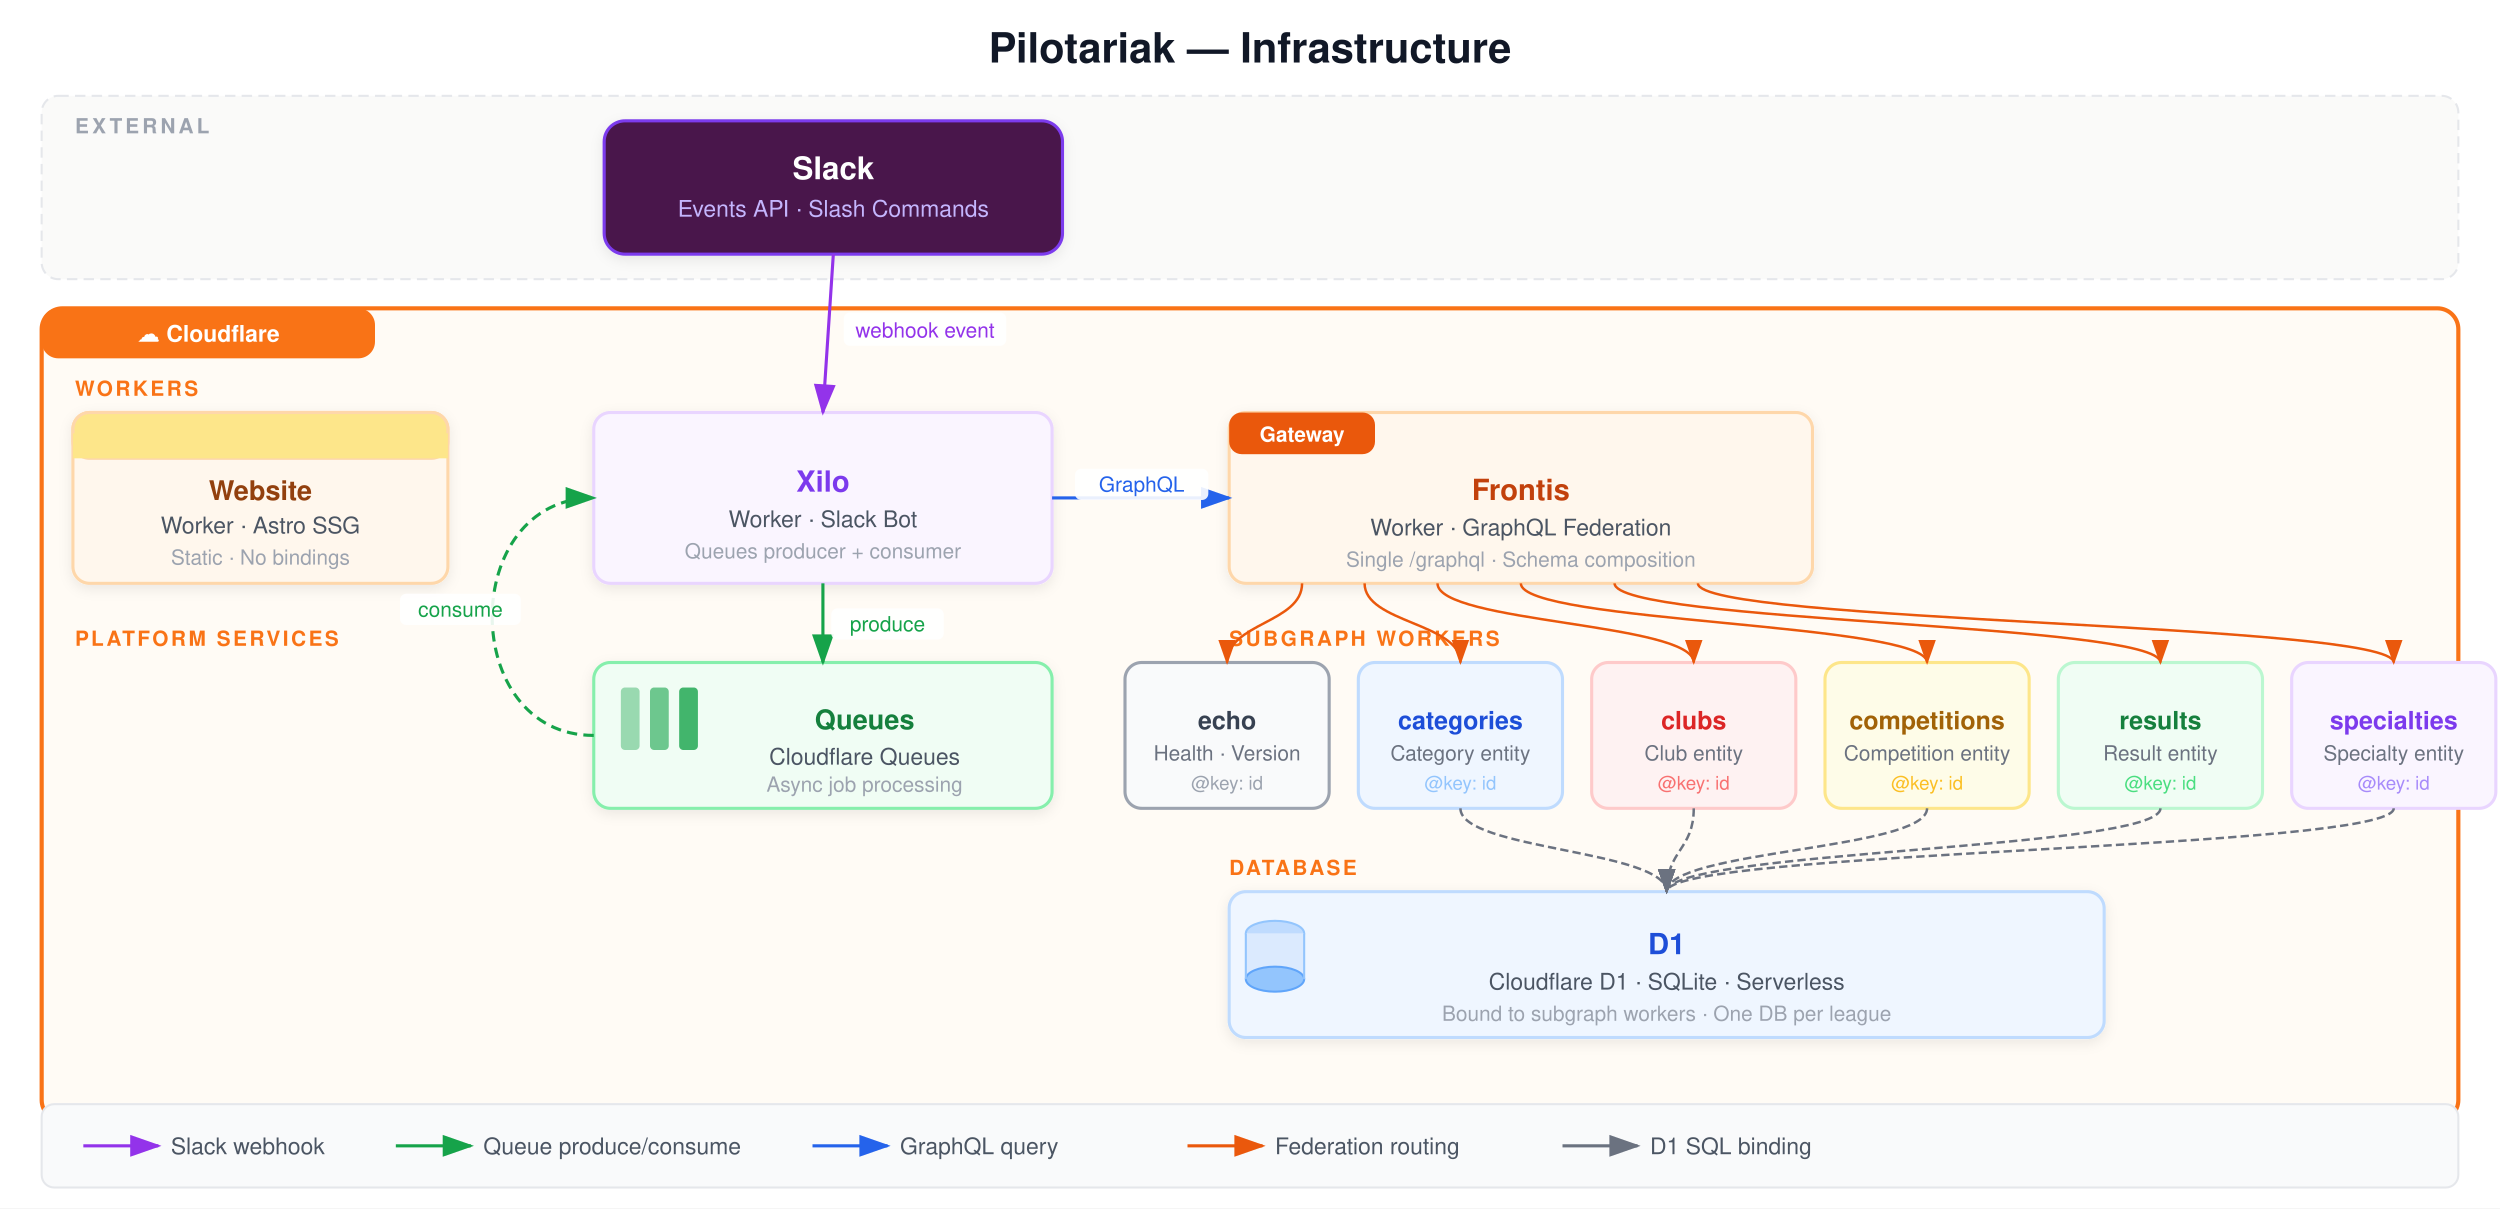
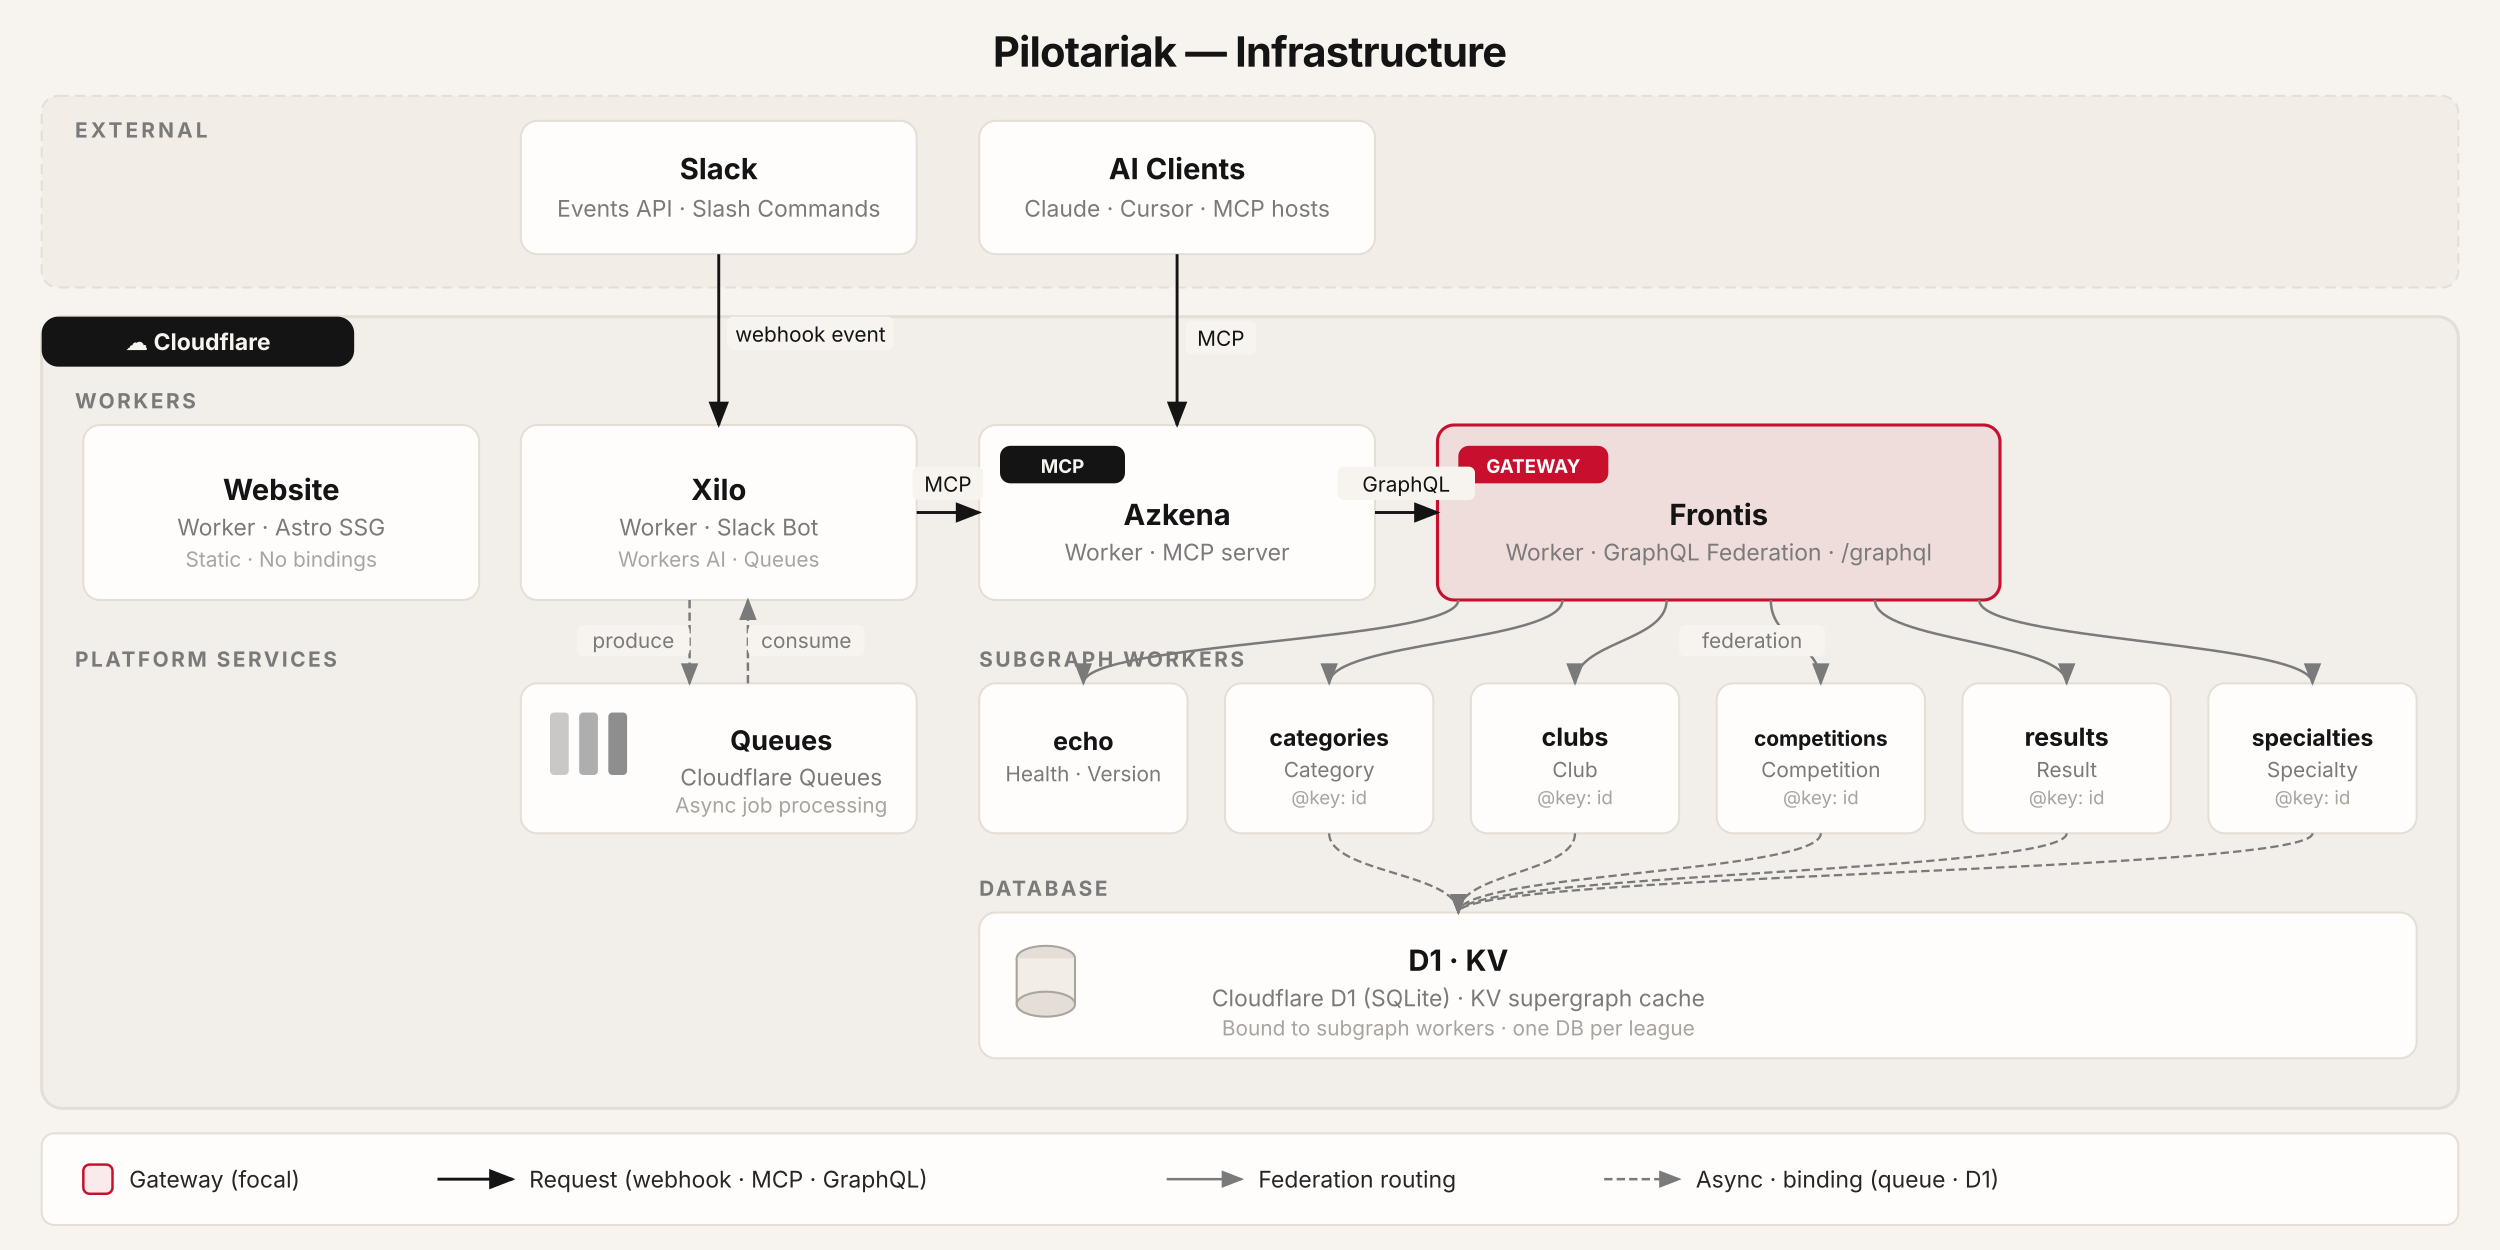
- <svg xmlns="http://www.w3.org/2000/svg" viewBox="0 0 1200 580" width="1200" height="580">
+ <svg xmlns="http://www.w3.org/2000/svg" viewBox="0 0 1200 600" width="1200" height="600">
  <style>
-     text { font-family: 'Helvetica Neue', Helvetica, Arial, sans-serif; }
+     text { font-family: 'Inter', system-ui, -apple-system, 'Segoe UI', sans-serif; }
  </style>
  <defs>
-     <marker id="arr-blue" markerWidth="10" markerHeight="7" refX="9" refY="3.5" orient="auto">
-       <polygon points="0 0, 10 3.5, 0 7" fill="#2563eb" />
+     <marker id="arr-ink" markerWidth="9" markerHeight="7" refX="8" refY="3.5" orient="auto">
+       <polygon points="0 0, 9 3.5, 0 7" fill="#141414" />
    </marker>
-     <marker id="arr-orange" markerWidth="10" markerHeight="7" refX="9" refY="3.5" orient="auto">
-       <polygon points="0 0, 10 3.5, 0 7" fill="#ea580c" />
+     <marker id="arr-muted" markerWidth="9" markerHeight="7" refX="8" refY="3.5" orient="auto">
+       <polygon points="0 0, 9 3.5, 0 7" fill="#7a7a7a" />
    </marker>
-     <marker id="arr-green" markerWidth="10" markerHeight="7" refX="9" refY="3.5" orient="auto">
-       <polygon points="0 0, 10 3.5, 0 7" fill="#16a34a" />
-     </marker>
-     <marker id="arr-purple" markerWidth="10" markerHeight="7" refX="9" refY="3.5" orient="auto">
-       <polygon points="0 0, 10 3.5, 0 7" fill="#9333ea" />
-     </marker>
-     <marker id="arr-gray" markerWidth="10" markerHeight="7" refX="9" refY="3.5" orient="auto">
-       <polygon points="0 0, 10 3.5, 0 7" fill="#6b7280" />
-     </marker>
-     <filter id="shadow" x="-10%" y="-10%" width="120%" height="130%">
-       <feDropShadow dx="0" dy="2" stdDeviation="3" flood-color="#00000014" />
-     </filter>
  </defs>
-   <rect width="1200" height="580" fill="#ffffff" />
-   <text x="600" y="30" text-anchor="middle" font-size="20" font-weight="700" fill="#111827">Pilotariak — Infrastructure</text>
-   <rect x="20" y="46" width="1160" height="88" rx="8" fill="#fafaf9" stroke="#e5e7eb" stroke-width="1" stroke-dasharray="5,3" />
-   <text x="36" y="64" font-size="10" font-weight="700" fill="#9ca3af" letter-spacing="1.5">EXTERNAL</text>
-   <rect x="290" y="58" width="220" height="64" rx="10" fill="#4a154b" stroke="#7c3aed" stroke-width="1.5" filter="url(#shadow)" />
-   <text x="400" y="86" text-anchor="middle" font-size="15" font-weight="700" fill="white">Slack</text>
-   <text x="400" y="104" text-anchor="middle" font-size="11" fill="#c4b5fd">Events API · Slash Commands</text>
-   <rect x="20" y="148" width="1160" height="390" rx="10" fill="#fffbf5" stroke="#f97316" stroke-width="2" />
-   <rect x="20" y="148" width="160" height="24" rx="8" fill="#f97316" />
-   <text x="100" y="164" text-anchor="middle" font-size="11" font-weight="700" fill="white">☁ Cloudflare</text>
-   <text x="36" y="190" font-size="10" font-weight="700" fill="#f97316" letter-spacing="1.2">WORKERS</text>
-   <rect x="35" y="198" width="180" height="82" rx="8" fill="#fff7ed" stroke="#fed7aa" stroke-width="1.5" filter="url(#shadow)" />
-   <rect x="35" y="198" width="180" height="22" rx="8" fill="#fde68a" stroke="#fed7aa" stroke-width="1.5" />
-   <rect x="35" y="208" width="180" height="12" fill="#fde68a" />
-   <text x="125" y="240" text-anchor="middle" font-size="13" font-weight="700" fill="#92400e">Website</text>
-   <text x="125" y="256" text-anchor="middle" font-size="11" fill="#4b5563">Worker · Astro SSG</text>
-   <text x="125" y="271" text-anchor="middle" font-size="10" fill="#9ca3af">Static · No bindings</text>
-   <rect x="285" y="198" width="220" height="82" rx="8" fill="#faf5ff" stroke="#e9d5ff" stroke-width="1.5" filter="url(#shadow)" />
-   <text x="395" y="236" text-anchor="middle" font-size="14" font-weight="700" fill="#7c3aed">Xilo</text>
-   <text x="395" y="253" text-anchor="middle" font-size="11" fill="#4b5563">Worker · Slack Bot</text>
-   <text x="395" y="268" text-anchor="middle" font-size="10" fill="#9ca3af">Queues producer + consumer</text>
-   <rect x="590" y="198" width="280" height="82" rx="8" fill="#fff7ed" stroke="#fed7aa" stroke-width="1.5" filter="url(#shadow)" />
-   <rect x="590" y="198" width="70" height="20" rx="6" fill="#ea580c" />
-   <text x="625" y="212" text-anchor="middle" font-size="10" font-weight="700" fill="white">Gateway</text>
-   <text x="730" y="240" text-anchor="middle" font-size="14" font-weight="700" fill="#c2410c">Frontis</text>
-   <text x="730" y="257" text-anchor="middle" font-size="11" fill="#4b5563">Worker · GraphQL Federation</text>
-   <text x="730" y="272" text-anchor="middle" font-size="10" fill="#9ca3af">Single /graphql · Schema composition</text>
-   <text x="36" y="310" font-size="10" font-weight="700" fill="#f97316" letter-spacing="1.2">PLATFORM SERVICES</text>
-   <rect x="285" y="318" width="220" height="70" rx="8" fill="#f0fdf4" stroke="#86efac" stroke-width="1.5" filter="url(#shadow)" />
-   <rect x="298" y="330" width="9" height="30" rx="2" fill="#16a34a" opacity="0.4" />
-   <rect x="312" y="330" width="9" height="30" rx="2" fill="#16a34a" opacity="0.6" />
-   <rect x="326" y="330" width="9" height="30" rx="2" fill="#16a34a" opacity="0.8" />
-   <text x="415" y="350" text-anchor="middle" font-size="13" font-weight="700" fill="#15803d">Queues</text>
-   <text x="415" y="367" text-anchor="middle" font-size="11" fill="#4b5563">Cloudflare Queues</text>
-   <text x="415" y="380" text-anchor="middle" font-size="10" fill="#9ca3af">Async job processing</text>
-   <text x="590" y="310" font-size="10" font-weight="700" fill="#f97316" letter-spacing="1.2">SUBGRAPH WORKERS</text>
-   <rect x="540" y="318" width="98" height="70" rx="8" fill="#f9fafb" stroke="#9ca3af" stroke-width="1.5" />
-   <text x="589" y="350" text-anchor="middle" font-size="12" font-weight="700" fill="#374151">echo</text>
-   <text x="589" y="365" text-anchor="middle" font-size="10" fill="#6b7280">Health · Version</text>
-   <text x="589" y="379" text-anchor="middle" font-size="9" fill="#9ca3af">@key: id</text>
-   <rect x="652" y="318" width="98" height="70" rx="8" fill="#eff6ff" stroke="#bfdbfe" stroke-width="1.5" />
-   <text x="701" y="350" text-anchor="middle" font-size="12" font-weight="700" fill="#1d4ed8">categories</text>
-   <text x="701" y="365" text-anchor="middle" font-size="10" fill="#6b7280">Category entity</text>
-   <text x="701" y="379" text-anchor="middle" font-size="9" fill="#93c5fd">@key: id</text>
-   <rect x="764" y="318" width="98" height="70" rx="8" fill="#fef2f2" stroke="#fecaca" stroke-width="1.5" />
-   <text x="813" y="350" text-anchor="middle" font-size="12" font-weight="700" fill="#dc2626">clubs</text>
-   <text x="813" y="365" text-anchor="middle" font-size="10" fill="#6b7280">Club entity</text>
-   <text x="813" y="379" text-anchor="middle" font-size="9" fill="#f87171">@key: id</text>
-   <rect x="876" y="318" width="98" height="70" rx="8" fill="#fefce8" stroke="#fde68a" stroke-width="1.5" />
-   <text x="925" y="350" text-anchor="middle" font-size="12" font-weight="700" fill="#a16207">competitions</text>
-   <text x="925" y="365" text-anchor="middle" font-size="10" fill="#6b7280">Competition entity</text>
-   <text x="925" y="379" text-anchor="middle" font-size="9" fill="#fbbf24">@key: id</text>
-   <rect x="988" y="318" width="98" height="70" rx="8" fill="#f0fdf4" stroke="#bbf7d0" stroke-width="1.5" />
-   <text x="1037" y="350" text-anchor="middle" font-size="12" font-weight="700" fill="#15803d">results</text>
-   <text x="1037" y="365" text-anchor="middle" font-size="10" fill="#6b7280">Result entity</text>
-   <text x="1037" y="379" text-anchor="middle" font-size="9" fill="#4ade80">@key: id</text>
-   <rect x="1100" y="318" width="98" height="70" rx="8" fill="#faf5ff" stroke="#e9d5ff" stroke-width="1.5" />
-   <text x="1149" y="350" text-anchor="middle" font-size="12" font-weight="700" fill="#7c3aed">specialties</text>
-   <text x="1149" y="365" text-anchor="middle" font-size="10" fill="#6b7280">Specialty entity</text>
-   <text x="1149" y="379" text-anchor="middle" font-size="9" fill="#a78bfa">@key: id</text>
-   <text x="590" y="420" font-size="10" font-weight="700" fill="#f97316" letter-spacing="1.2">DATABASE</text>
-   <rect x="590" y="428" width="420" height="70" rx="8" fill="#eff6ff" stroke="#bfdbfe" stroke-width="1.5" filter="url(#shadow)" />
-   <ellipse cx="612" cy="448" rx="14" ry="6" fill="#bfdbfe" stroke="#93c5fd" stroke-width="1" />
-   <rect x="598" y="448" width="28" height="22" fill="#dbeafe" stroke="none" />
-   <ellipse cx="612" cy="470" rx="14" ry="6" fill="#93c5fd" stroke="#60a5fa" stroke-width="1" />
-   <line x1="598" y1="448" x2="598" y2="470" stroke="#93c5fd" stroke-width="1" />
-   <line x1="626" y1="448" x2="626" y2="470" stroke="#93c5fd" stroke-width="1" />
-   <text x="800" y="458" text-anchor="middle" font-size="14" font-weight="700" fill="#1d4ed8">D1</text>
-   <text x="800" y="475" text-anchor="middle" font-size="11" fill="#4b5563">Cloudflare D1 · SQLite · Serverless</text>
-   <text x="800" y="490" text-anchor="middle" font-size="10" fill="#9ca3af">Bound to subgraph workers · One DB per league</text>
-   <line x1="400" y1="122" x2="395" y2="198" stroke="#9333ea" stroke-width="1.5" marker-end="url(#arr-purple)" />
-   <rect x="405" y="150" width="78" height="16" rx="3" fill="white" opacity="0.9" />
-   <text x="444" y="162" text-anchor="middle" font-size="10" fill="#9333ea">webhook event</text>
-   <line x1="395" y1="280" x2="395" y2="318" stroke="#16a34a" stroke-width="1.5" marker-end="url(#arr-green)" />
-   <rect x="399" y="292" width="54" height="15" rx="3" fill="white" opacity="0.9" />
-   <text x="426" y="303" text-anchor="middle" font-size="10" fill="#16a34a">produce</text>
-   <path d="M 285,353 C 220,353 220,239 285,239" stroke="#16a34a" stroke-width="1.5" stroke-dasharray="5,3" fill="none" marker-end="url(#arr-green)" />
-   <rect x="192" y="285" width="58" height="15" rx="3" fill="white" opacity="0.9" />
-   <text x="221" y="296" text-anchor="middle" font-size="10" fill="#16a34a">consume</text>
-   <line x1="505" y1="239" x2="590" y2="239" stroke="#2563eb" stroke-width="1.5" marker-end="url(#arr-blue)" />
-   <rect x="516" y="225" width="64" height="15" rx="3" fill="white" opacity="0.9" />
-   <text x="548" y="236" text-anchor="middle" font-size="10" fill="#2563eb">GraphQL</text>
-   <path d="M 625,280 C 625,299 589,299 589,318" stroke="#ea580c" stroke-width="1.2" fill="none" marker-end="url(#arr-orange)" />
-   <path d="M 655,280 C 655,299 701,299 701,318" stroke="#ea580c" stroke-width="1.2" fill="none" marker-end="url(#arr-orange)" />
-   <path d="M 690,280 C 690,299 813,299 813,318" stroke="#ea580c" stroke-width="1.2" fill="none" marker-end="url(#arr-orange)" />
-   <path d="M 730,280 C 730,299 925,299 925,318" stroke="#ea580c" stroke-width="1.2" fill="none" marker-end="url(#arr-orange)" />
-   <path d="M 775,280 C 775,299 1037,299 1037,318" stroke="#ea580c" stroke-width="1.2" fill="none" marker-end="url(#arr-orange)" />
-   <path d="M 815,280 C 815,299 1149,299 1149,318" stroke="#ea580c" stroke-width="1.2" fill="none" marker-end="url(#arr-orange)" />
-   <path d="M 701,388 C 701,408 800,408 800,428" stroke="#6b7280" stroke-width="1.2" fill="none" stroke-dasharray="4,2" marker-end="url(#arr-gray)" />
-   <path d="M 813,388 C 813,408 800,408 800,428" stroke="#6b7280" stroke-width="1.2" fill="none" stroke-dasharray="4,2" marker-end="url(#arr-gray)" />
-   <path d="M 925,388 C 925,408 800,408 800,428" stroke="#6b7280" stroke-width="1.2" fill="none" stroke-dasharray="4,2" marker-end="url(#arr-gray)" />
-   <path d="M 1037,388 C 1037,408 800,408 800,428" stroke="#6b7280" stroke-width="1.2" fill="none" stroke-dasharray="4,2" marker-end="url(#arr-gray)" />
-   <path d="M 1149,388 C 1149,408 800,408 800,428" stroke="#6b7280" stroke-width="1.2" fill="none" stroke-dasharray="4,2" marker-end="url(#arr-gray)" />
-   <rect x="20" y="530" width="1160" height="40" rx="6" fill="#f9fafb" stroke="#e5e7eb" stroke-width="1" />
-   <line x1="40" y1="550" x2="76" y2="550" stroke="#9333ea" stroke-width="1.5" marker-end="url(#arr-purple)" />
-   <text x="82" y="554" font-size="11" fill="#4b5563">Slack webhook</text>
-   <line x1="190" y1="550" x2="226" y2="550" stroke="#16a34a" stroke-width="1.5" marker-end="url(#arr-green)" />
-   <text x="232" y="554" font-size="11" fill="#4b5563">Queue produce/consume</text>
-   <line x1="390" y1="550" x2="426" y2="550" stroke="#2563eb" stroke-width="1.5" marker-end="url(#arr-blue)" />
-   <text x="432" y="554" font-size="11" fill="#4b5563">GraphQL query</text>
-   <line x1="570" y1="550" x2="606" y2="550" stroke="#ea580c" stroke-width="1.5" marker-end="url(#arr-orange)" />
-   <text x="612" y="554" font-size="11" fill="#4b5563">Federation routing</text>
-   <line x1="750" y1="550" x2="786" y2="550" stroke="#6b7280" stroke-width="1.5" marker-end="url(#arr-gray)" />
-   <text x="792" y="554" font-size="11" fill="#4b5563">D1 SQL binding</text>
+   <rect width="1200" height="600" fill="#f7f4ef" />
+   <text x="600" y="32" text-anchor="middle" font-size="20" font-weight="700" fill="#141414" letter-spacing="-0.02em">Pilotariak — Infrastructure</text>
+   <rect x="20" y="46" width="1160" height="92" rx="8" fill="#f2ede7" stroke="#e5ded6" stroke-width="1" stroke-dasharray="5,3" />
+   <text x="36" y="66" font-size="10" font-weight="700" fill="#7a7a7a" letter-spacing="1.5">EXTERNAL</text>
+   <rect x="250" y="58" width="190" height="64" rx="8" fill="#fffdfc" stroke="#e5ded6" stroke-width="1" />
+   <text x="345" y="86" text-anchor="middle" font-size="14" font-weight="700" fill="#141414">Slack</text>
+   <text x="345" y="104" text-anchor="middle" font-size="11" fill="#7a7a7a">Events API · Slash Commands</text>
+   <rect x="470" y="58" width="190" height="64" rx="8" fill="#fffdfc" stroke="#e5ded6" stroke-width="1" />
+   <text x="565" y="86" text-anchor="middle" font-size="14" font-weight="700" fill="#141414">AI Clients</text>
+   <text x="565" y="104" text-anchor="middle" font-size="11" fill="#7a7a7a">Claude · Cursor · MCP hosts</text>
+   <rect x="20" y="152" width="1160" height="380" rx="10" fill="#141414" fill-opacity="0.02" stroke="#e5ded6" stroke-width="1.5" />
+   <rect x="20" y="152" width="150" height="24" rx="8" fill="#141414" />
+   <text x="95" y="168" text-anchor="middle" font-size="11" font-weight="700" fill="#f7f4ef">☁ Cloudflare</text>
+   <text x="36" y="196" font-size="10" font-weight="700" fill="#7a7a7a" letter-spacing="1.2">WORKERS</text>
+   <rect x="40" y="204" width="190" height="84" rx="8" fill="#fffdfc" stroke="#e5ded6" stroke-width="1" />
+   <text x="135" y="240" text-anchor="middle" font-size="14" font-weight="700" fill="#141414">Website</text>
+   <text x="135" y="257" text-anchor="middle" font-size="11" fill="#7a7a7a">Worker · Astro SSG</text>
+   <text x="135" y="272" text-anchor="middle" font-size="10" fill="#a8a49e">Static · No bindings</text>
+   <rect x="250" y="204" width="190" height="84" rx="8" fill="#fffdfc" stroke="#e5ded6" stroke-width="1" />
+   <text x="345" y="240" text-anchor="middle" font-size="14" font-weight="700" fill="#141414">Xilo</text>
+   <text x="345" y="257" text-anchor="middle" font-size="11" fill="#7a7a7a">Worker · Slack Bot</text>
+   <text x="345" y="272" text-anchor="middle" font-size="10" fill="#a8a49e">Workers AI · Queues</text>
+   <rect x="470" y="204" width="190" height="84" rx="8" fill="#fffdfc" stroke="#e5ded6" stroke-width="1" />
+   <rect x="480" y="214" width="60" height="18" rx="5" fill="#141414" />
+   <text x="510" y="227" text-anchor="middle" font-size="9" font-weight="700" fill="#f7f4ef">MCP</text>
+   <text x="565" y="252" text-anchor="middle" font-size="14" font-weight="700" fill="#141414">Azkena</text>
+   <text x="565" y="269" text-anchor="middle" font-size="11" fill="#7a7a7a">Worker · MCP server</text>
+   <rect x="690" y="204" width="270" height="84" rx="8" fill="#c8102e" fill-opacity="0.08" stroke="#c8102e" stroke-width="1.5" />
+   <rect x="700" y="214" width="72" height="18" rx="5" fill="#c8102e" />
+   <text x="736" y="227" text-anchor="middle" font-size="9" font-weight="700" fill="#ffffff">GATEWAY</text>
+   <text x="825" y="252" text-anchor="middle" font-size="14" font-weight="700" fill="#141414">Frontis</text>
+   <text x="825" y="269" text-anchor="middle" font-size="11" fill="#7a7a7a">Worker · GraphQL Federation · /graphql</text>
+   <text x="36" y="320" font-size="10" font-weight="700" fill="#7a7a7a" letter-spacing="1.2">PLATFORM SERVICES</text>
+   <rect x="250" y="328" width="190" height="72" rx="8" fill="#fffdfc" stroke="#e5ded6" stroke-width="1" />
+   <rect x="264" y="342" width="9" height="30" rx="2" fill="#7a7a7a" fill-opacity="0.4" />
+   <rect x="278" y="342" width="9" height="30" rx="2" fill="#7a7a7a" fill-opacity="0.6" />
+   <rect x="292" y="342" width="9" height="30" rx="2" fill="#7a7a7a" fill-opacity="0.85" />
+   <text x="375" y="360" text-anchor="middle" font-size="13" font-weight="700" fill="#141414">Queues</text>
+   <text x="375" y="377" text-anchor="middle" font-size="11" fill="#7a7a7a">Cloudflare Queues</text>
+   <text x="375" y="390" text-anchor="middle" font-size="10" fill="#a8a49e">Async job processing</text>
+   <text x="470" y="320" font-size="10" font-weight="700" fill="#7a7a7a" letter-spacing="1.2">SUBGRAPH WORKERS</text>
+   <rect x="470" y="328" width="100" height="72" rx="8" fill="#fffdfc" stroke="#e5ded6" stroke-width="1" />
+   <text x="520" y="360" text-anchor="middle" font-size="12" font-weight="700" fill="#141414">echo</text>
+   <text x="520" y="375" text-anchor="middle" font-size="10" fill="#7a7a7a">Health · Version</text>
+   <rect x="588" y="328" width="100" height="72" rx="8" fill="#fffdfc" stroke="#e5ded6" stroke-width="1" />
+   <text x="638" y="358" text-anchor="middle" font-size="11" font-weight="700" fill="#141414">categories</text>
+   <text x="638" y="373" text-anchor="middle" font-size="10" fill="#7a7a7a">Category</text>
+   <text x="638" y="386" text-anchor="middle" font-size="9" fill="#a8a49e">@key: id</text>
+   <rect x="706" y="328" width="100" height="72" rx="8" fill="#fffdfc" stroke="#e5ded6" stroke-width="1" />
+   <text x="756" y="358" text-anchor="middle" font-size="12" font-weight="700" fill="#141414">clubs</text>
+   <text x="756" y="373" text-anchor="middle" font-size="10" fill="#7a7a7a">Club</text>
+   <text x="756" y="386" text-anchor="middle" font-size="9" fill="#a8a49e">@key: id</text>
+   <rect x="824" y="328" width="100" height="72" rx="8" fill="#fffdfc" stroke="#e5ded6" stroke-width="1" />
+   <text x="874" y="358" text-anchor="middle" font-size="10" font-weight="700" fill="#141414">competitions</text>
+   <text x="874" y="373" text-anchor="middle" font-size="10" fill="#7a7a7a">Competition</text>
+   <text x="874" y="386" text-anchor="middle" font-size="9" fill="#a8a49e">@key: id</text>
+   <rect x="942" y="328" width="100" height="72" rx="8" fill="#fffdfc" stroke="#e5ded6" stroke-width="1" />
+   <text x="992" y="358" text-anchor="middle" font-size="12" font-weight="700" fill="#141414">results</text>
+   <text x="992" y="373" text-anchor="middle" font-size="10" fill="#7a7a7a">Result</text>
+   <text x="992" y="386" text-anchor="middle" font-size="9" fill="#a8a49e">@key: id</text>
+   <rect x="1060" y="328" width="100" height="72" rx="8" fill="#fffdfc" stroke="#e5ded6" stroke-width="1" />
+   <text x="1110" y="358" text-anchor="middle" font-size="11" font-weight="700" fill="#141414">specialties</text>
+   <text x="1110" y="373" text-anchor="middle" font-size="10" fill="#7a7a7a">Specialty</text>
+   <text x="1110" y="386" text-anchor="middle" font-size="9" fill="#a8a49e">@key: id</text>
+   <text x="470" y="430" font-size="10" font-weight="700" fill="#7a7a7a" letter-spacing="1.2">DATABASE</text>
+   <rect x="470" y="438" width="690" height="70" rx="8" fill="#fffdfc" stroke="#e5ded6" stroke-width="1" />
+   <ellipse cx="502" cy="460" rx="14" ry="6" fill="#e5ded6" stroke="#a8a49e" stroke-width="1" />
+   <rect x="488" y="460" width="28" height="22" fill="#f2ede7" stroke="none" />
+   <ellipse cx="502" cy="482" rx="14" ry="6" fill="#e5ded6" stroke="#a8a49e" stroke-width="1" />
+   <line x1="488" y1="460" x2="488" y2="482" stroke="#a8a49e" stroke-width="1" />
+   <line x1="516" y1="460" x2="516" y2="482" stroke="#a8a49e" stroke-width="1" />
+   <text x="700" y="466" text-anchor="middle" font-size="14" font-weight="700" fill="#141414">D1 · KV</text>
+   <text x="700" y="483" text-anchor="middle" font-size="11" fill="#7a7a7a">Cloudflare D1 (SQLite) · KV supergraph cache</text>
+   <text x="700" y="497" text-anchor="middle" font-size="10" fill="#a8a49e">Bound to subgraph workers · one DB per league</text>
+   <line x1="345" y1="122" x2="345" y2="204" stroke="#141414" stroke-width="1.4" marker-end="url(#arr-ink)" />
+   <rect x="349" y="152" width="80" height="16" rx="3" fill="#f7f4ef" />
+   <text x="389" y="164" text-anchor="middle" font-size="10" fill="#141414">webhook event</text>
+   <line x1="565" y1="122" x2="565" y2="204" stroke="#141414" stroke-width="1.4" marker-end="url(#arr-ink)" />
+   <rect x="569" y="154" width="34" height="16" rx="3" fill="#f7f4ef" />
+   <text x="586" y="166" text-anchor="middle" font-size="10" fill="#141414">MCP</text>
+   <line x1="440" y1="246" x2="470" y2="246" stroke="#141414" stroke-width="1.4" marker-end="url(#arr-ink)" />
+   <rect x="438" y="224" width="34" height="16" rx="3" fill="#f7f4ef" />
+   <text x="455" y="236" text-anchor="middle" font-size="10" fill="#141414">MCP</text>
+   <line x1="660" y1="246" x2="690" y2="246" stroke="#141414" stroke-width="1.4" marker-end="url(#arr-ink)" />
+   <rect x="642" y="224" width="66" height="16" rx="3" fill="#f7f4ef" />
+   <text x="675" y="236" text-anchor="middle" font-size="10" fill="#141414">GraphQL</text>
+   <line x1="331" y1="288" x2="331" y2="328" stroke="#7a7a7a" stroke-width="1.2" stroke-dasharray="4,2" marker-end="url(#arr-muted)" />
+   <rect x="277" y="300" width="54" height="15" rx="3" fill="#f7f4ef" />
+   <text x="304" y="311" text-anchor="middle" font-size="10" fill="#7a7a7a">produce</text>
+   <line x1="359" y1="328" x2="359" y2="288" stroke="#7a7a7a" stroke-width="1.2" stroke-dasharray="4,2" marker-end="url(#arr-muted)" />
+   <rect x="359" y="300" width="56" height="15" rx="3" fill="#f7f4ef" />
+   <text x="387" y="311" text-anchor="middle" font-size="10" fill="#7a7a7a">consume</text>
+   <path d="M 700,288 C 700,308 520,308 520,328" stroke="#7a7a7a" stroke-width="1.2" fill="none" marker-end="url(#arr-muted)" />
+   <path d="M 750,288 C 750,308 638,308 638,328" stroke="#7a7a7a" stroke-width="1.2" fill="none" marker-end="url(#arr-muted)" />
+   <path d="M 800,288 C 800,308 756,308 756,328" stroke="#7a7a7a" stroke-width="1.2" fill="none" marker-end="url(#arr-muted)" />
+   <path d="M 850,288 C 850,308 874,308 874,328" stroke="#7a7a7a" stroke-width="1.2" fill="none" marker-end="url(#arr-muted)" />
+   <path d="M 900,288 C 900,308 992,308 992,328" stroke="#7a7a7a" stroke-width="1.2" fill="none" marker-end="url(#arr-muted)" />
+   <path d="M 950,288 C 950,308 1110,308 1110,328" stroke="#7a7a7a" stroke-width="1.2" fill="none" marker-end="url(#arr-muted)" />
+   <rect x="806" y="300" width="70" height="15" rx="3" fill="#f7f4ef" />
+   <text x="841" y="311" text-anchor="middle" font-size="10" fill="#7a7a7a">federation</text>
+   <path d="M 638,400 C 638,419 700,419 700,438" stroke="#7a7a7a" stroke-width="1.1" fill="none" stroke-dasharray="4,2" marker-end="url(#arr-muted)" />
+   <path d="M 756,400 C 756,419 700,419 700,438" stroke="#7a7a7a" stroke-width="1.1" fill="none" stroke-dasharray="4,2" marker-end="url(#arr-muted)" />
+   <path d="M 874,400 C 874,419 700,419 700,438" stroke="#7a7a7a" stroke-width="1.1" fill="none" stroke-dasharray="4,2" marker-end="url(#arr-muted)" />
+   <path d="M 992,400 C 992,419 700,419 700,438" stroke="#7a7a7a" stroke-width="1.1" fill="none" stroke-dasharray="4,2" marker-end="url(#arr-muted)" />
+   <path d="M 1110,400 C 1110,419 700,419 700,438" stroke="#7a7a7a" stroke-width="1.1" fill="none" stroke-dasharray="4,2" marker-end="url(#arr-muted)" />
+   <rect x="20" y="544" width="1160" height="44" rx="6" fill="#fffdfc" stroke="#e5ded6" stroke-width="1" />
+   <rect x="40" y="559" width="14" height="14" rx="3" fill="#c8102e" fill-opacity="0.08" stroke="#c8102e" stroke-width="1.2" />
+   <text x="62" y="570" font-size="11" fill="#262626">Gateway (focal)</text>
+   <line x1="210" y1="566" x2="246" y2="566" stroke="#141414" stroke-width="1.4" marker-end="url(#arr-ink)" />
+   <text x="254" y="570" font-size="11" fill="#262626">Request (webhook · MCP · GraphQL)</text>
+   <line x1="560" y1="566" x2="596" y2="566" stroke="#7a7a7a" stroke-width="1.2" marker-end="url(#arr-muted)" />
+   <text x="604" y="570" font-size="11" fill="#262626">Federation routing</text>
+   <line x1="770" y1="566" x2="806" y2="566" stroke="#7a7a7a" stroke-width="1.2" stroke-dasharray="4,2" marker-end="url(#arr-muted)" />
+   <text x="814" y="570" font-size="11" fill="#262626">Async · binding (queue · D1)</text>
</svg>
